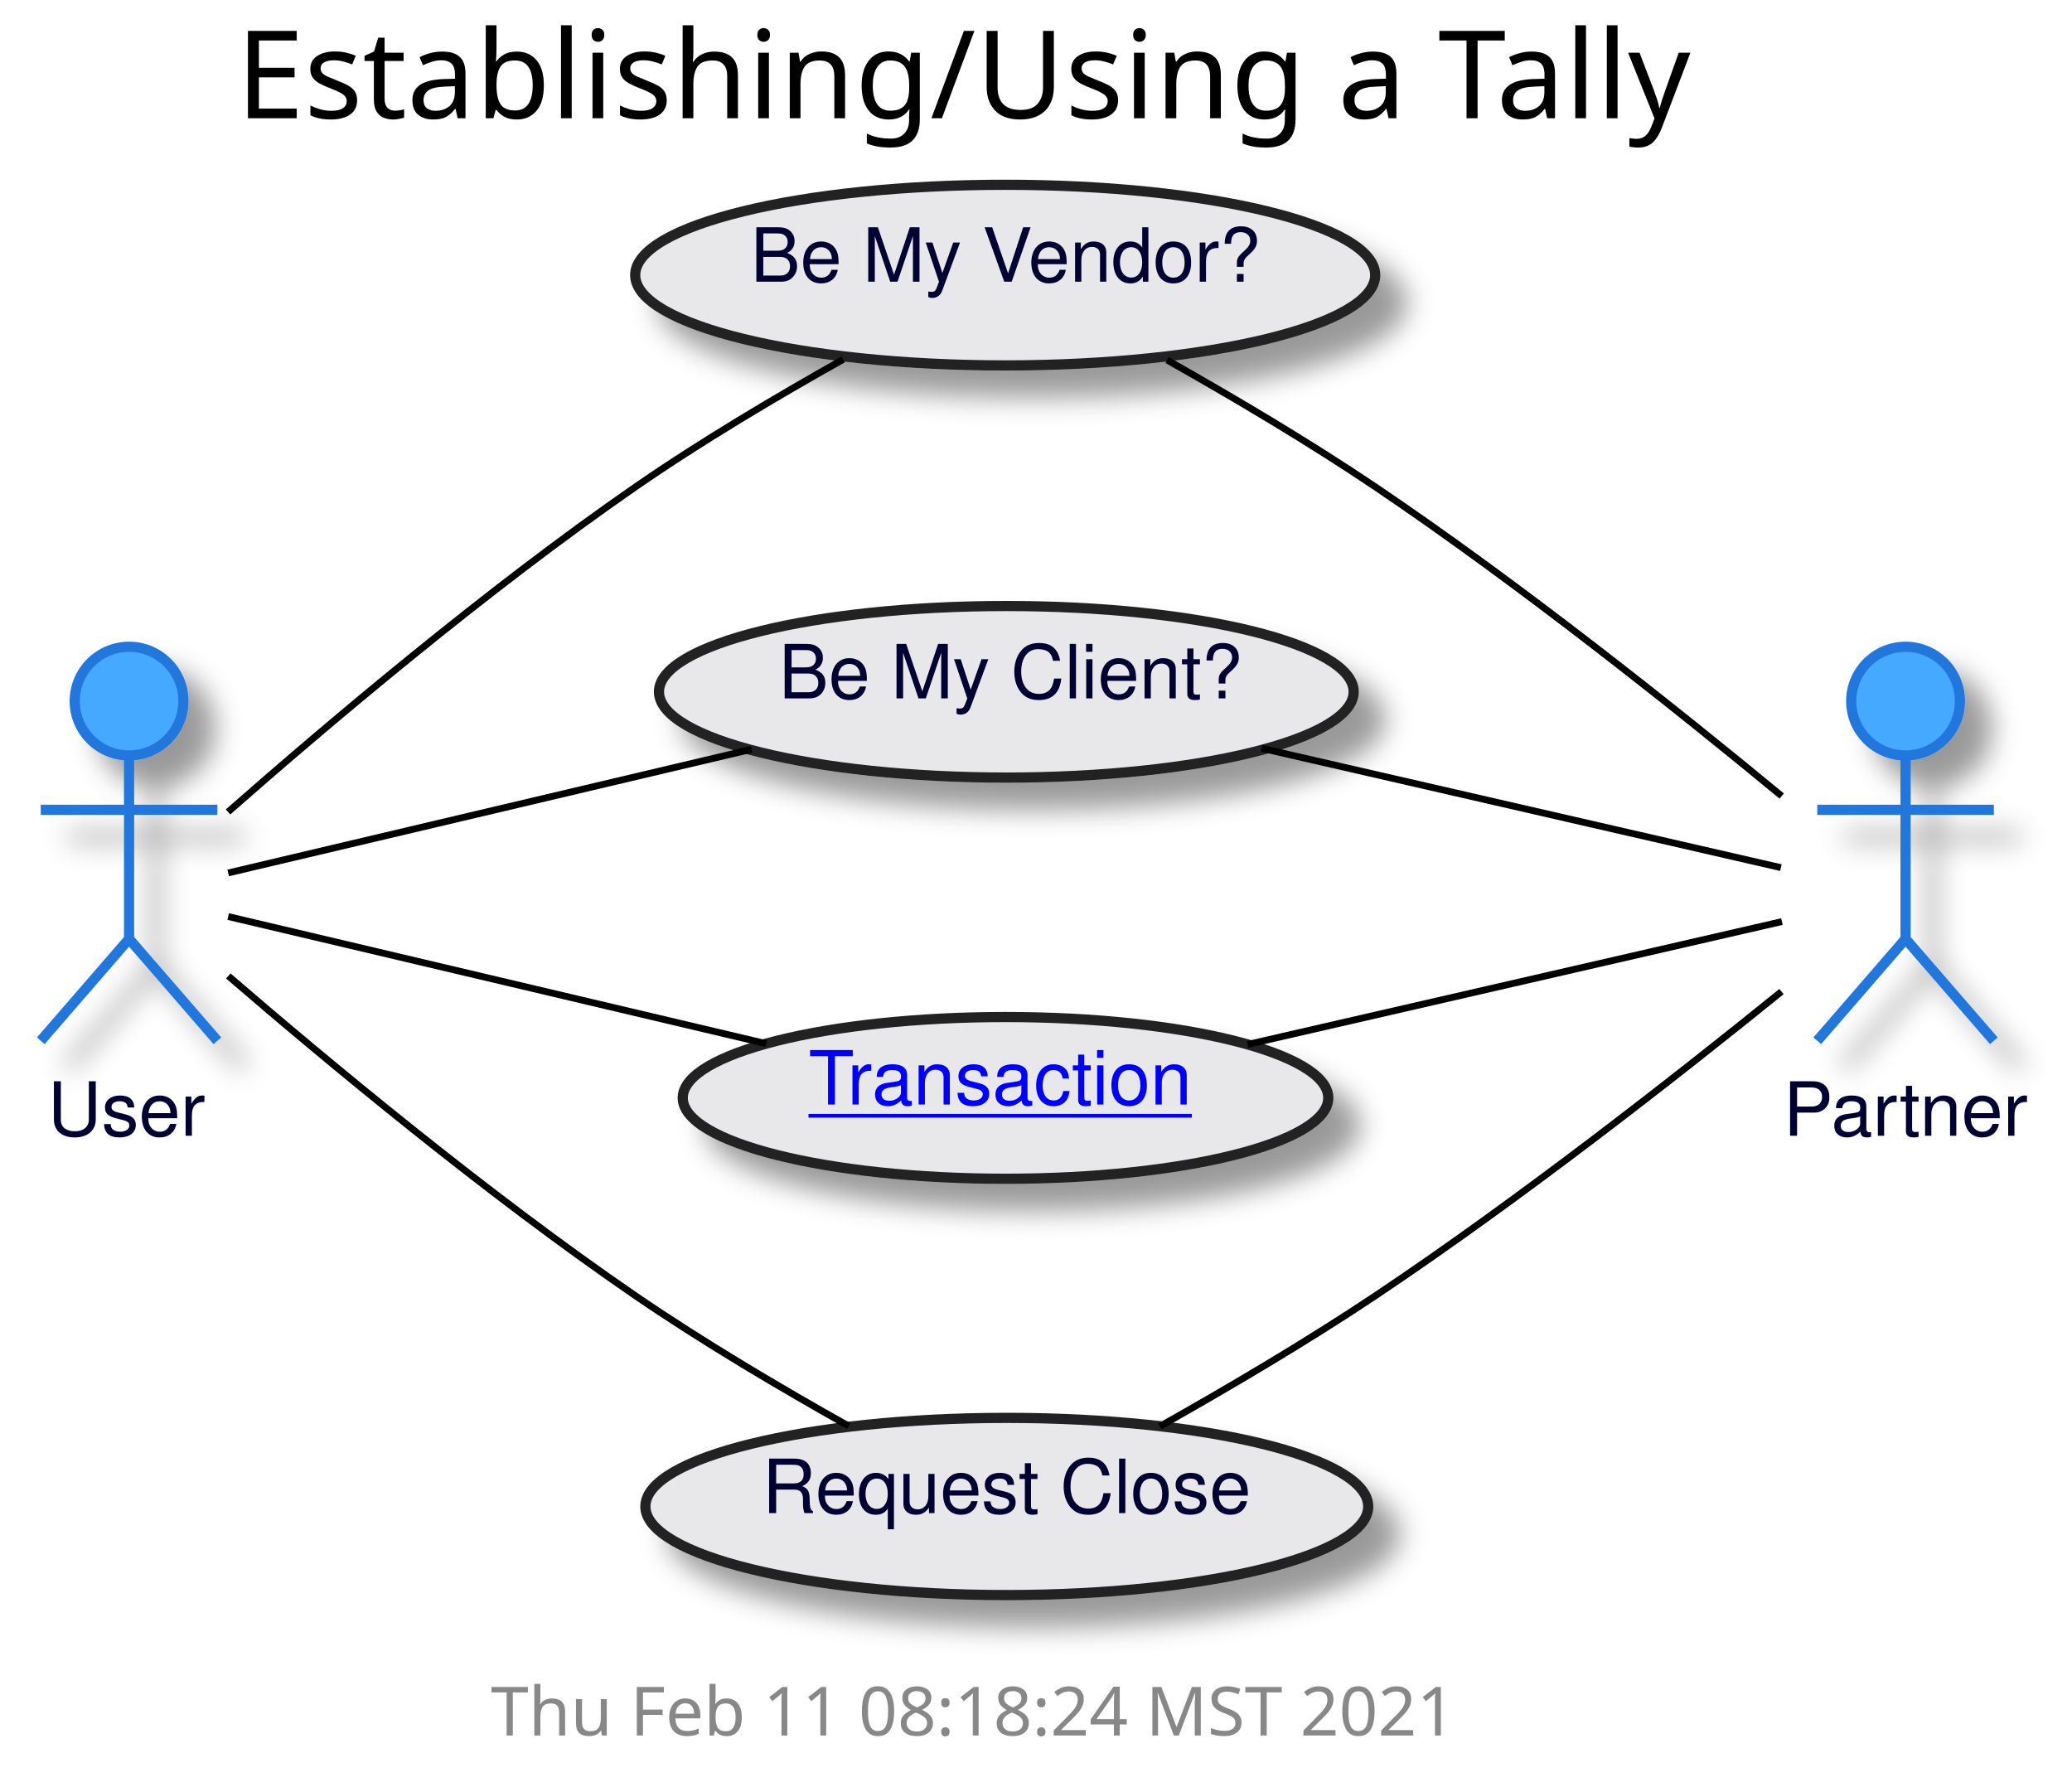
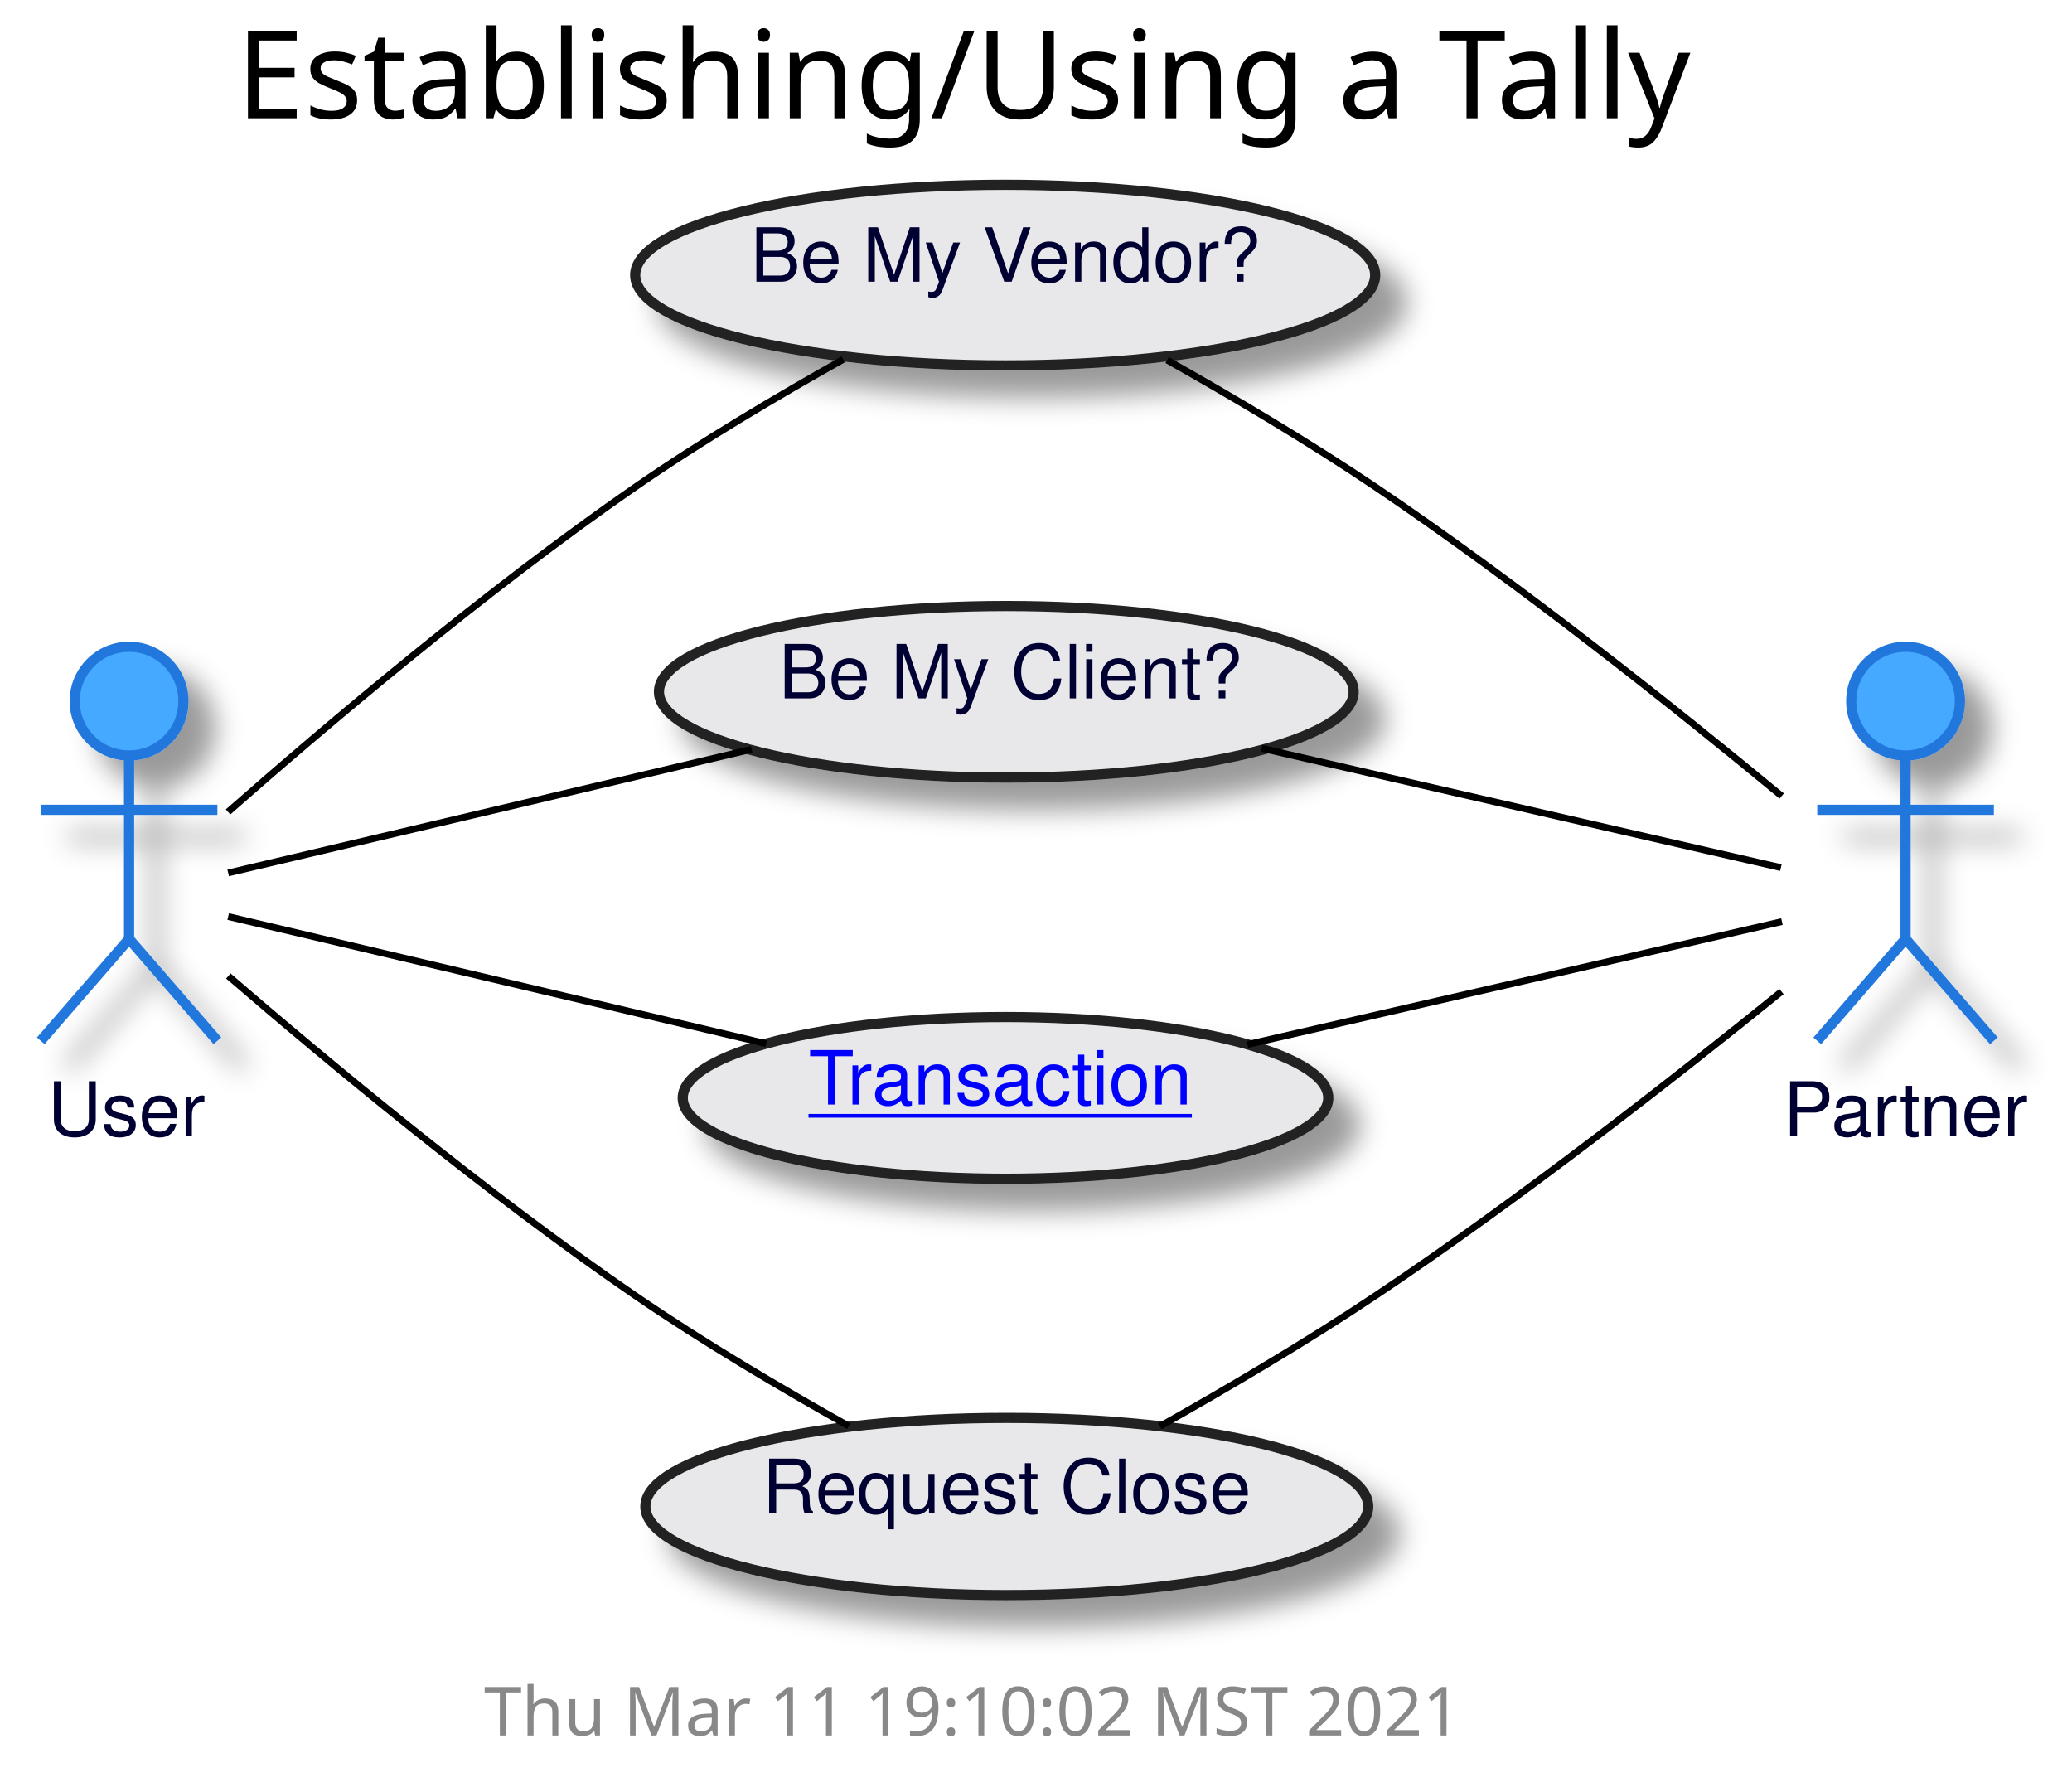
<svg xmlns="http://www.w3.org/2000/svg" xmlns:xlink="http://www.w3.org/1999/xlink" contentScriptType="application/ecmascript" contentStyleType="text/css" height="263px" preserveAspectRatio="none" style="width:305px;height:263px;" version="1.1" viewBox="0 0 305 263" width="305px" zoomAndPan="magnify">
  <defs>
-     <filter height="300%" id="fz9a6bnboy0eg" width="300%" x="-1" y="-1">
+     <filter height="300%" id="ftrue1mscny0g" width="300%" x="-1" y="-1">
      <feGaussianBlur result="blurOut" stdDeviation="2.0" />
      <feColorMatrix in="blurOut" result="blurOut2" type="matrix" values="0 0 0 0 0 0 0 0 0 0 0 0 0 0 0 0 0 0 .4 0" />
      <feOffset dx="4.0" dy="4.0" in="blurOut2" result="blurOut3" />
      <feBlend in="SourceGraphic" in2="blurOut3" mode="normal" />
    </filter>
  </defs>
  <g>
    <text fill="#000000" font-family="sans-serif" font-size="18" lengthAdjust="spacing" textLength="223" x="34.75" y="17.402">Establishing/Using a Tally</text>
-     <ellipse cx="19" cy="103.199" fill="#44AAFF" filter="url(#fz9a6bnboy0eg)" rx="8" ry="8" style="stroke:#2277DD;stroke-width:1.5;" />
-     <path d="M19,111.199 L19,138.199 M6,119.199 L32,119.199 M19,138.199 L6,153.199 M19,138.199 L32,153.199 " fill="none" filter="url(#fz9a6bnboy0eg)" style="stroke:#2277DD;stroke-width:1.5;" />
+     <ellipse cx="19" cy="103.199" fill="#44AAFF" filter="url(#ftrue1mscny0g)" rx="8" ry="8" style="stroke:#2277DD;stroke-width:1.5;" />
+     <path d="M19,111.199 L19,138.199 M6,119.199 L32,119.199 M19,138.199 L6,153.199 M19,138.199 L32,153.199 " fill="none" filter="url(#ftrue1mscny0g)" style="stroke:#2277DD;stroke-width:1.5;" />
    <text fill="#000033" font-family="Helvetica" font-size="11" lengthAdjust="spacing" textLength="24" x="7" y="167.169">User</text>
-     <ellipse cx="280.5" cy="103.199" fill="#44AAFF" filter="url(#fz9a6bnboy0eg)" rx="8" ry="8" style="stroke:#2277DD;stroke-width:1.5;" />
-     <path d="M280.5,111.199 L280.5,138.199 M267.5,119.199 L293.5,119.199 M280.5,138.199 L267.5,153.199 M280.5,138.199 L293.5,153.199 " fill="none" filter="url(#fz9a6bnboy0eg)" style="stroke:#2277DD;stroke-width:1.5;" />
+     <ellipse cx="280.5" cy="103.199" fill="#44AAFF" filter="url(#ftrue1mscny0g)" rx="8" ry="8" style="stroke:#2277DD;stroke-width:1.5;" />
+     <path d="M280.5,111.199 L280.5,138.199 M267.5,119.199 L293.5,119.199 M280.5,138.199 L267.5,153.199 M280.5,138.199 L293.5,153.199 " fill="none" filter="url(#ftrue1mscny0g)" style="stroke:#2277DD;stroke-width:1.5;" />
    <text fill="#000033" font-family="Helvetica" font-size="11" lengthAdjust="spacing" textLength="36" x="262.5" y="167.169">Partner</text>
-     <ellipse cx="147.964" cy="40.492" fill="#E8E8EA" filter="url(#fz9a6bnboy0eg)" rx="54.464" ry="13.293" style="stroke:#202024;stroke-width:1.5;" />
+     <ellipse cx="147.964" cy="40.492" fill="#E8E8EA" filter="url(#ftrue1mscny0g)" rx="54.464" ry="13.293" style="stroke:#202024;stroke-width:1.5;" />
    <text fill="#000033" font-family="Helvetica" font-size="11" lengthAdjust="spacing" textLength="75" x="110.464" y="41.462">Be My Vendor?</text>
-     <ellipse cx="148.13" cy="101.825" fill="#E8E8EA" filter="url(#fz9a6bnboy0eg)" rx="51.13" ry="12.626" style="stroke:#202024;stroke-width:1.5;" />
+     <ellipse cx="148.13" cy="101.825" fill="#E8E8EA" filter="url(#ftrue1mscny0g)" rx="51.13" ry="12.626" style="stroke:#202024;stroke-width:1.5;" />
    <text fill="#000033" font-family="Helvetica" font-size="11" lengthAdjust="spacing" textLength="67" x="114.63" y="102.795">Be My Client?</text>
-     <ellipse cx="148.011" cy="161.601" fill="#E8E8EA" filter="url(#fz9a6bnboy0eg)" rx="47.511" ry="11.902" style="stroke:#202024;stroke-width:1.5;" />
-     <a href="use-chit.svg" target="_top" title="use-chit.svg" xlink:actuate="onRequest" xlink:href="use-chit.svg" xlink:show="new" xlink:title="use-chit.svg" xlink:type="simple">
+     <ellipse cx="148.011" cy="161.601" fill="#E8E8EA" filter="url(#ftrue1mscny0g)" rx="47.511" ry="11.902" style="stroke:#202024;stroke-width:1.5;" />
+     <a href="../Protocol.md#chit-use-cases" target="_top" title="../Protocol.md#chit-use-cases" xlink:actuate="onRequest" xlink:href="../Protocol.md#chit-use-cases" xlink:show="new" xlink:title="../Protocol.md#chit-use-cases" xlink:type="simple">
      <text fill="#0000FF" font-family="Helvetica" font-size="11" lengthAdjust="spacing" text-decoration="underline" textLength="58" x="119.011" y="162.572">Transaction</text>
    </a>
-     <ellipse cx="148.202" cy="221.74" fill="#E8E8EA" filter="url(#fz9a6bnboy0eg)" rx="53.202" ry="13.04" style="stroke:#202024;stroke-width:1.5;" />
+     <ellipse cx="148.202" cy="221.74" fill="#E8E8EA" filter="url(#ftrue1mscny0g)" rx="53.202" ry="13.04" style="stroke:#202024;stroke-width:1.5;" />
    <text fill="#000033" font-family="Helvetica" font-size="11" lengthAdjust="spacing" textLength="72" x="112.202" y="222.71">Request Close</text>
    <path d="M33.57,119.509 C47.95,106.869 71.55,86.879 93.5,71.699 C103.21,64.979 114.46,58.319 124.12,52.899 " fill="none" id="user-offerStock" style="stroke:#000000;stroke-width:1.0;" />
    <path d="M171.8,52.999 C181.46,58.439 192.71,65.099 202.5,71.699 C223.85,86.109 247,104.559 262.27,117.169 " fill="none" id="offerStock-partner" style="stroke:#000000;stroke-width:1.0;" />
    <path d="M33.59,128.489 C51.83,124.179 84.9,116.369 110.64,110.289 " fill="none" id="user-offerFoil" style="stroke:#000000;stroke-width:1.0;" />
    <path d="M185.7,110.139 C210.73,115.889 242.74,123.249 262.15,127.709 " fill="none" id="offerFoil-partner" style="stroke:#000000;stroke-width:1.0;" />
    <path d="M33.59,134.909 C52.34,139.339 86.77,147.469 112.79,153.619 " fill="none" id="user-newChit" style="stroke:#000000;stroke-width:1.0;" />
    <path d="M183.63,153.739 C209,147.909 242.36,140.239 262.3,135.649 " fill="none" id="newChit-partner" style="stroke:#000000;stroke-width:1.0;" />
    <path d="M33.61,143.659 C48.01,156.069 71.63,175.719 93.5,190.699 C103.51,197.559 115.1,204.399 124.94,209.909 " fill="none" id="user-reqClose" style="stroke:#000000;stroke-width:1.0;" />
    <path d="M170.73,209.949 C180.61,204.389 192.33,197.499 202.5,190.699 C223.78,176.469 246.93,158.339 262.24,145.949 " fill="none" id="reqClose-partner" style="stroke:#000000;stroke-width:1.0;" />
-     <text fill="#888888" font-family="sans-serif" font-size="10" lengthAdjust="spacing" textLength="148" x="72.25" y="255.448">Thu Feb 11 08:18:24 MST 2021</text>
+     <text fill="#888888" font-family="sans-serif" font-size="10" lengthAdjust="spacing" textLength="150" x="71.25" y="255.448">Thu Mar 11 19:10:02 MST 2021</text>
  </g>
</svg>
